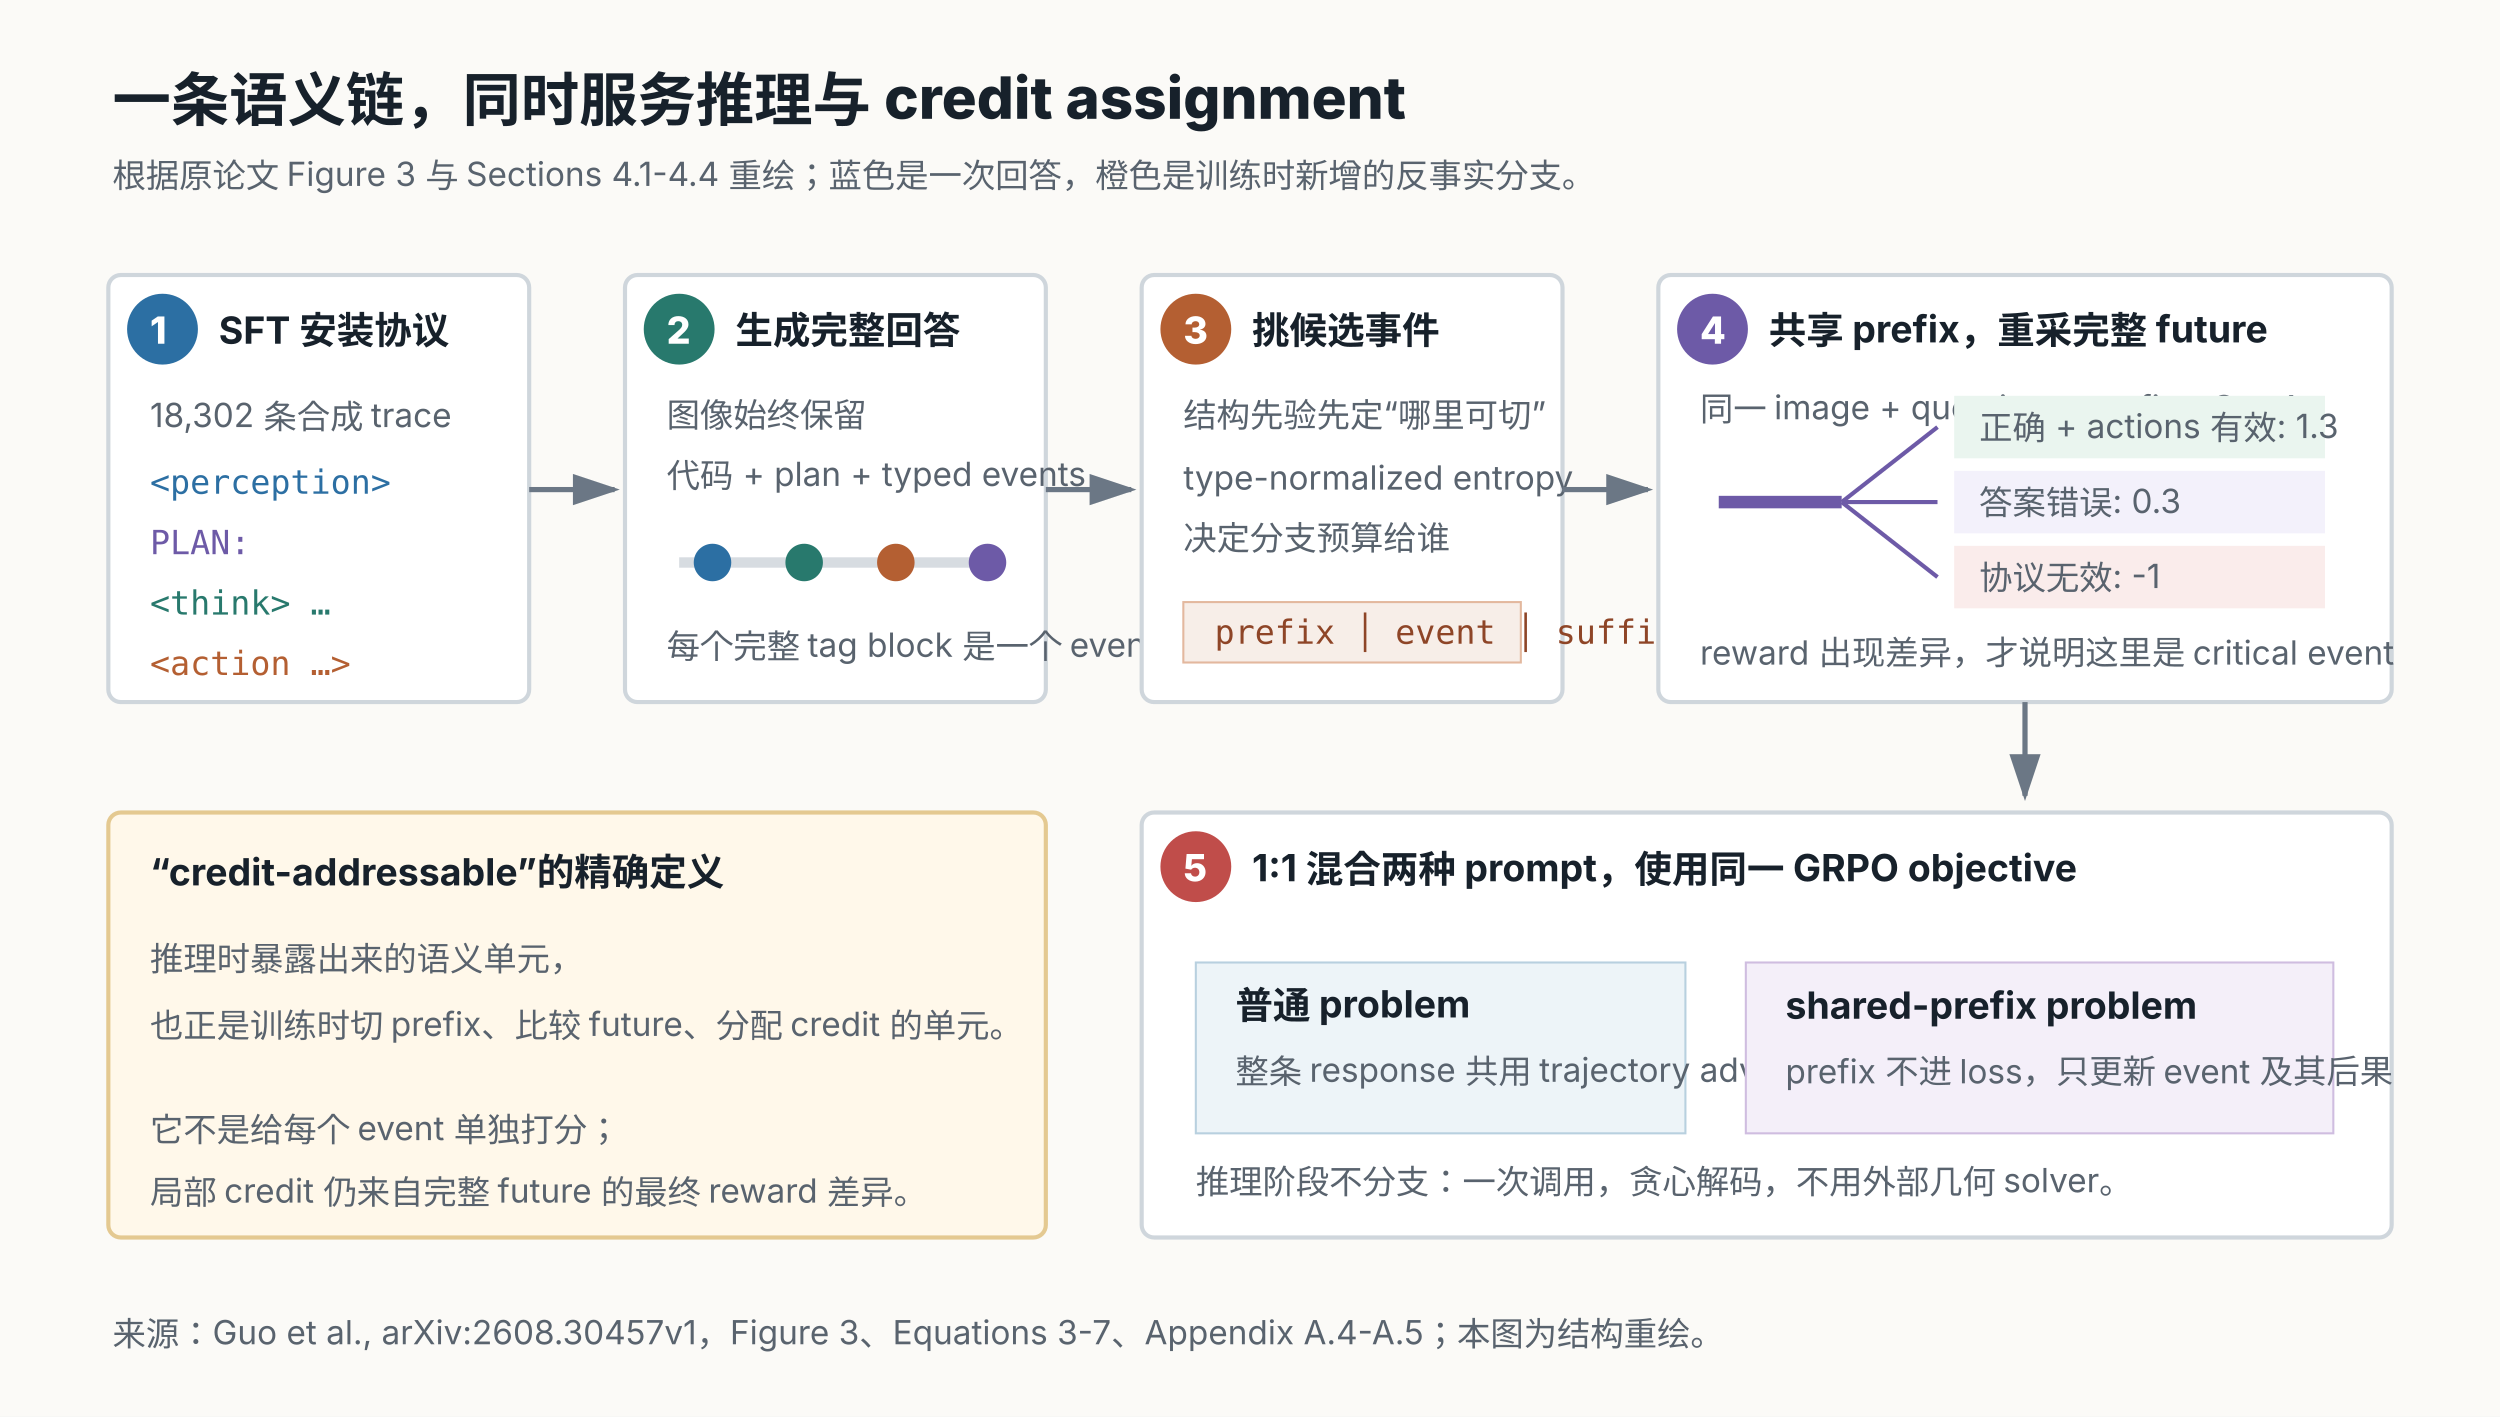
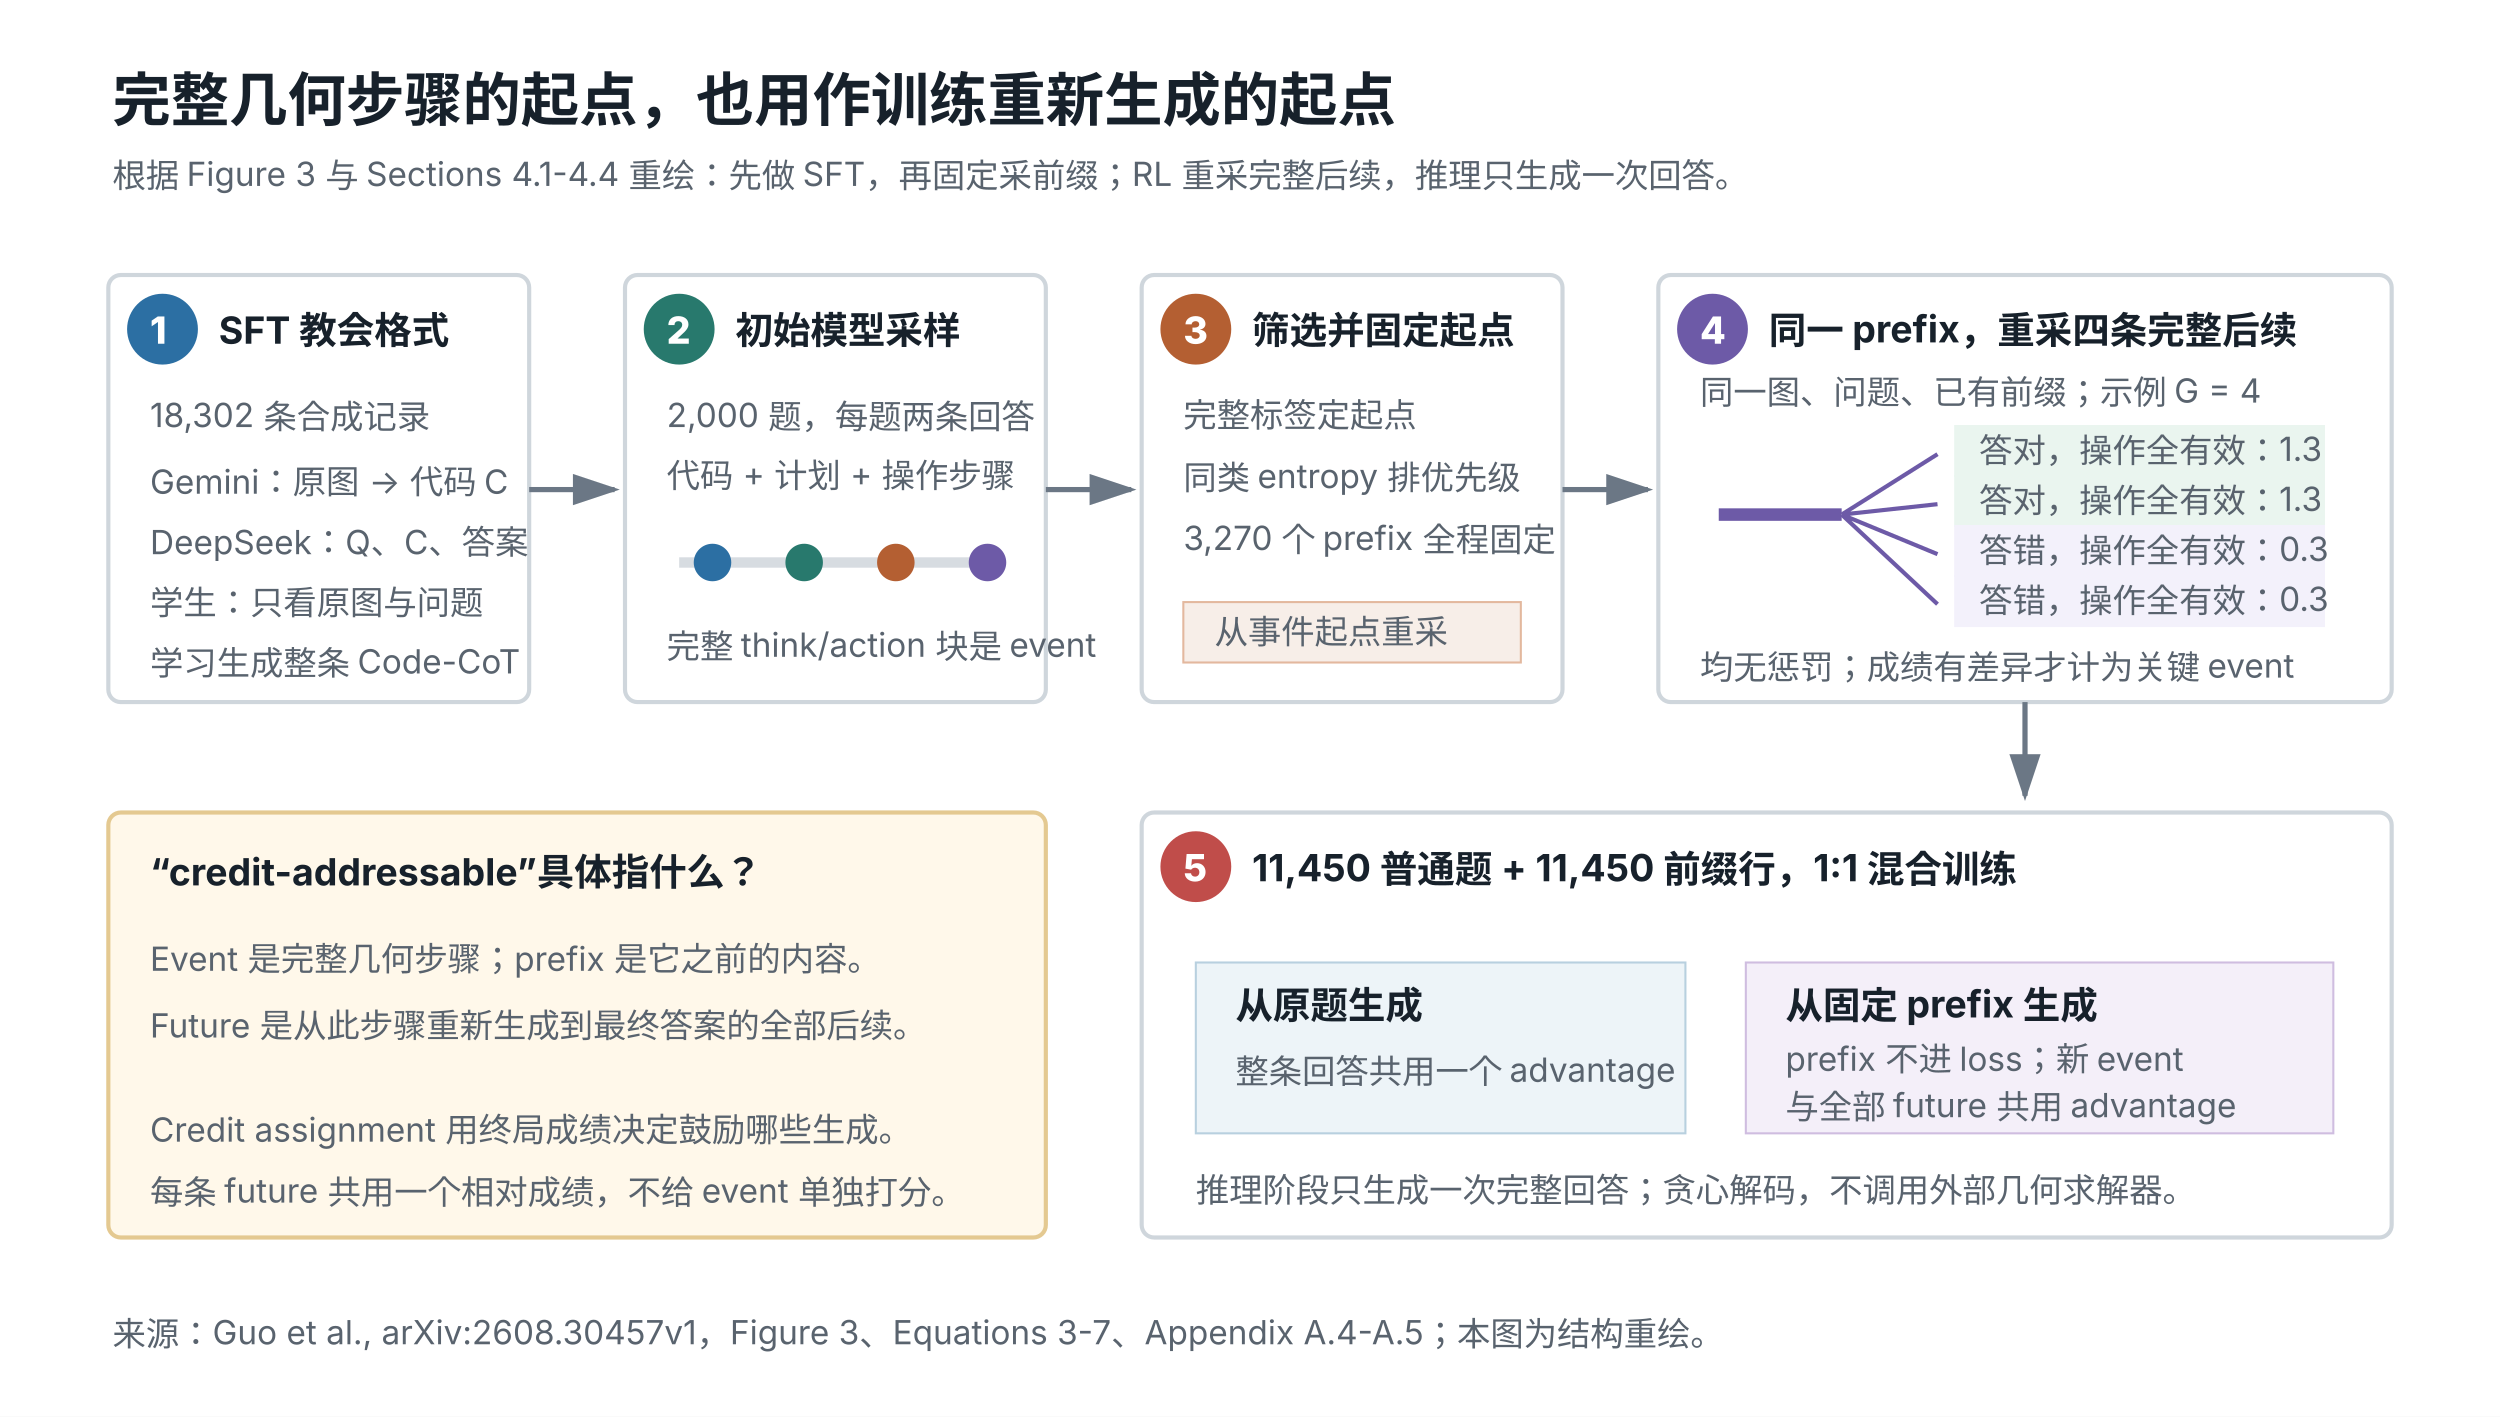
<svg xmlns="http://www.w3.org/2000/svg" width="1200" height="680" viewBox="0 0 1200 680" role="img" aria-labelledby="title desc">
-   <rect width="1200" height="680" fill="#fbfaf7" />
+   <rect width="1200" height="680" fill="#fff" />
  <style>
    .t{font-family:-apple-system,BlinkMacSystemFont,"PingFang SC",sans-serif;fill:#17212b}.s{font-family:-apple-system,BlinkMacSystemFont,"PingFang SC",sans-serif;fill:#59636e}.m{font-family:ui-monospace,SFMono-Regular,Menlo,monospace}.box{fill:#fff;stroke:#cfd6dc;stroke-width:2}.arrow{stroke:#6b7785;stroke-width:2.5;fill:none;marker-end:url(#a)}.tag{font-size:18px;font-weight:700}.small{font-size:16px}.head{font-size:28px;font-weight:760}.num{font-size:18px;font-weight:800;fill:#fff}
  </style>
  <defs>
    <marker id="a" markerWidth="10" markerHeight="10" refX="8" refY="3" orient="auto">
      <path d="M0,0 L0,6 L9,3 z" fill="#6b7785" />
    </marker>
  </defs>
-   <text x="54" y="58" class="t head">一条语义链，同时服务推理与 credit assignment</text>
-   <text x="54" y="90" class="s small">根据原论文 Figure 3 与 Sections 4.1-4.4 重绘；蓝色是一次回答，橙色是训练时新增的反事实分支。</text>
+   <text x="54" y="58" class="t head">完整几何步骤的起点，也用作训练重新生成的起点</text>
+   <text x="54" y="90" class="s small">根据 Figure 3 与 Sections 4.1-4.4 重绘：先做 SFT，再固定采前缀；RL 重采完整后续，推理只生成一次回答。</text>
  <rect x="52" y="132" width="202" height="205" rx="6" class="box" />
  <circle cx="78" cy="158" r="17" fill="#2c6fa3" />
  <text x="72" y="165" class="t num">1</text>
-   <text x="105" y="165" class="t tag">SFT 安装协议</text>
-   <text x="72" y="205" class="s small">18,302 条合成 trace</text>
-   <text x="72" y="237" class="m small" fill="#2c6fa3">&lt;perception&gt;</text>
-   <text x="72" y="266" class="m small" fill="#6d5aa7">PLAN:</text>
-   <text x="72" y="295" class="m small" fill="#28796d">&lt;think&gt; …</text>
-   <text x="72" y="324" class="m small" fill="#b45f32">&lt;action …&gt;</text>
+   <text x="105" y="165" class="t tag">SFT 教会格式</text>
+   <text x="72" y="205" class="s small">18,302 条合成记录</text>
+   <text x="72" y="237" class="s small">Gemini：原图 → 代码 C</text>
+   <text x="72" y="266" class="s small">DeepSeek：Q、C、答案</text>
+   <text x="72" y="295" class="s small">学生：只看原图与问题</text>
+   <text x="72" y="324" class="s small">学习生成整条 Code-CoT</text>
  <path d="M254 235 H295" class="arrow" />
  <rect x="300" y="132" width="202" height="205" rx="6" class="box" />
  <circle cx="326" cy="158" r="17" fill="#28796d" />
  <text x="320" y="165" class="t num">2</text>
-   <text x="353" y="165" class="t tag">生成完整回答</text>
-   <text x="320" y="205" class="s small">图像始终保留</text>
-   <text x="320" y="234" class="s small">代码 + plan + typed events</text>
+   <text x="353" y="165" class="t tag">初始模型采样</text>
+   <text x="320" y="205" class="s small">2,000 题，每题两条回答</text>
+   <text x="320" y="234" class="s small">代码 + 计划 + 操作步骤</text>
  <line x1="326" y1="270" x2="474" y2="270" stroke="#d7dce1" stroke-width="5" />
  <circle cx="342" cy="270" r="9" fill="#2c6fa3" />
  <circle cx="386" cy="270" r="9" fill="#28796d" />
  <circle cx="430" cy="270" r="9" fill="#b45f32" />
  <circle cx="474" cy="270" r="9" fill="#6d5aa7" />
-   <text x="320" y="316" class="s small">每个完整 tag block 是一个 event</text>
+   <text x="320" y="316" class="s small">完整 think/action 块是 event</text>
  <path d="M502 235 H543" class="arrow" />
  <rect x="548" y="132" width="202" height="205" rx="6" class="box" />
  <circle cx="574" cy="158" r="17" fill="#b45f32" />
  <text x="568" y="165" class="t num">3</text>
-   <text x="601" y="165" class="t tag">挑候选事件</text>
-   <text x="568" y="205" class="s small">结构先验先定“哪里可切”</text>
-   <text x="568" y="235" class="s small">type-normalized entropy</text>
-   <text x="568" y="264" class="s small">决定分支预算给谁</text>
+   <text x="601" y="165" class="t tag">筛选并固定起点</text>
+   <text x="568" y="205" class="s small">完整标签定起点</text>
+   <text x="568" y="235" class="s small">同类 entropy 排优先级</text>
+   <text x="568" y="264" class="s small">3,270 个 prefix 全程固定</text>
  <rect x="568" y="289" width="162" height="29" fill="#f7eee8" stroke="#e3b89e" />
-   <text x="583" y="309" class="m small" fill="#8e4527">prefix │ event │ suffix</text>
+   <text x="583" y="309" class="s small" fill="#8e4527">从事件起点重采</text>
  <path d="M750 235 H791" class="arrow" />
  <rect x="796" y="132" width="352" height="205" rx="6" class="box" />
  <circle cx="822" cy="158" r="17" fill="#6d5aa7" />
  <text x="816" y="165" class="t num">4</text>
-   <text x="849" y="165" class="t tag">共享 prefix，重采完整 future</text>
-   <text x="816" y="202" class="s small">同一 image + question + prefix；G = 4</text>
-   <line x1="825" y1="241" x2="884" y2="241" stroke="#6d5aa7" stroke-width="6" />
-   <path d="M884 241 L930 205 M884 241 L930 241 M884 241 L930 277" stroke="#6d5aa7" stroke-width="2" fill="none" />
-   <rect x="938" y="190" width="178" height="30" fill="#eaf5ef" />
-   <text x="950" y="211" class="s small">正确 + actions 有效: 1.3</text>
-   <rect x="938" y="226" width="178" height="30" fill="#f3f1fb" />
-   <text x="950" y="247" class="s small">答案错误: 0.3</text>
-   <rect x="938" y="262" width="178" height="30" fill="#faeceb" />
-   <text x="950" y="283" class="s small">协议无效: -1</text>
-   <text x="816" y="319" class="s small">reward 出现差异，才说明这里是 critical event</text>
+   <text x="849" y="165" class="t tag">同一 prefix，重采四条完整后续</text>
+   <text x="816" y="194" class="s small">同一图、问题、已有前缀；示例 G = 4</text>
+   <line x1="825" y1="247" x2="884" y2="247" stroke="#6d5aa7" stroke-width="6" />
+   <path d="M884 247 L930 218 M884 247 L930 242 M884 247 L930 266 M884 247 L930 290" stroke="#6d5aa7" stroke-width="2" fill="none" />
+   <rect x="938" y="204" width="178" height="25" fill="#eaf5ef" />
+   <text x="950" y="222" class="s small">答对，操作全有效：1.3</text>
+   <rect x="938" y="228" width="178" height="25" fill="#eaf5ef" />
+   <text x="950" y="246" class="s small">答对，操作全有效：1.3</text>
+   <rect x="938" y="252" width="178" height="25" fill="#f3f1fb" />
+   <text x="950" y="270" class="s small">答错，操作全有效：0.3</text>
+   <rect x="938" y="276" width="178" height="25" fill="#f3f1fb" />
+   <text x="950" y="294" class="s small">答错，操作全有效：0.3</text>
+   <text x="816" y="326" class="s small">均无惩罚；成绩有差异才计为关键 event</text>
  <path d="M972 337 V382" class="arrow" />
  <rect x="548" y="390" width="600" height="204" rx="6" class="box" />
  <circle cx="574" cy="416" r="17" fill="#c04d4a" />
  <text x="568" y="423" class="t num">5</text>
-   <text x="601" y="423" class="t tag">1:1 混合两种 prompt，使用同一 GRPO objective</text>
+   <text x="601" y="423" class="t tag">11,450 普通题 + 11,450 前缀行，1:1 混合训练</text>
  <rect x="574" y="462" width="235" height="82" fill="#edf4f8" stroke="#b8d0df" />
-   <text x="593" y="489" class="t tag">普通 problem</text>
-   <text x="593" y="520" class="s small">整条 response 共用 trajectory advantage</text>
+   <text x="593" y="489" class="t tag">从原题生成</text>
+   <text x="593" y="520" class="s small">整条回答共用一个 advantage</text>
  <rect x="838" y="462" width="282" height="82" fill="#f4eff9" stroke="#cfbde0" />
-   <text x="857" y="489" class="t tag">shared-prefix problem</text>
-   <text x="857" y="520" class="s small">prefix 不进 loss，只更新 event 及其后果</text>
-   <text x="574" y="573" class="s small">推理阶段不分支：一次调用，贪心解码，不用外部几何 solver。</text>
+   <text x="857" y="489" class="t tag">从固定 prefix 生成</text>
+   <text x="857" y="514" class="s small">prefix 不进 loss；新 event</text>
+   <text x="857" y="537" class="s small">与全部 future 共用 advantage</text>
+   <text x="574" y="577" class="s small">推理阶段只生成一次完整回答；贪心解码，不调用外部几何求解器。</text>
  <rect x="52" y="390" width="450" height="204" rx="6" fill="#fff8ea" stroke="#e4c991" stroke-width="2" />
-   <text x="72" y="425" class="t tag">“credit-addressable”的精确定义</text>
-   <text x="72" y="466" class="s small">推理时暴露出来的语义单元，</text>
-   <text x="72" y="498" class="s small">也正是训练时切 prefix、比较 future、分配 credit 的单元。</text>
-   <text x="72" y="548" class="s small">它不是给每个 event 单独打分；</text>
-   <text x="72" y="578" class="s small">局部 credit 仍来自完整 future 的最终 reward 差异。</text>
+   <text x="72" y="425" class="t tag">“credit-addressable”具体指什么？</text>
+   <text x="72" y="466" class="s small">Event 是完整几何步骤；prefix 是它之前的内容。</text>
+   <text x="72" y="498" class="s small">Future 是从此步骤重新生成到最终答案的全部后续。</text>
+   <text x="72" y="548" class="s small">Credit assignment 用终局成绩决定鼓励哪些生成。</text>
+   <text x="72" y="578" class="s small">每条 future 共用一个相对成绩，不给 event 单独打分。</text>
  <text x="54" y="646" class="s small">来源：Guo et al., arXiv:2608.30457v1，Figure 3、Equations 3-7、Appendix A.4-A.5；本图为结构重绘。</text>
</svg>
